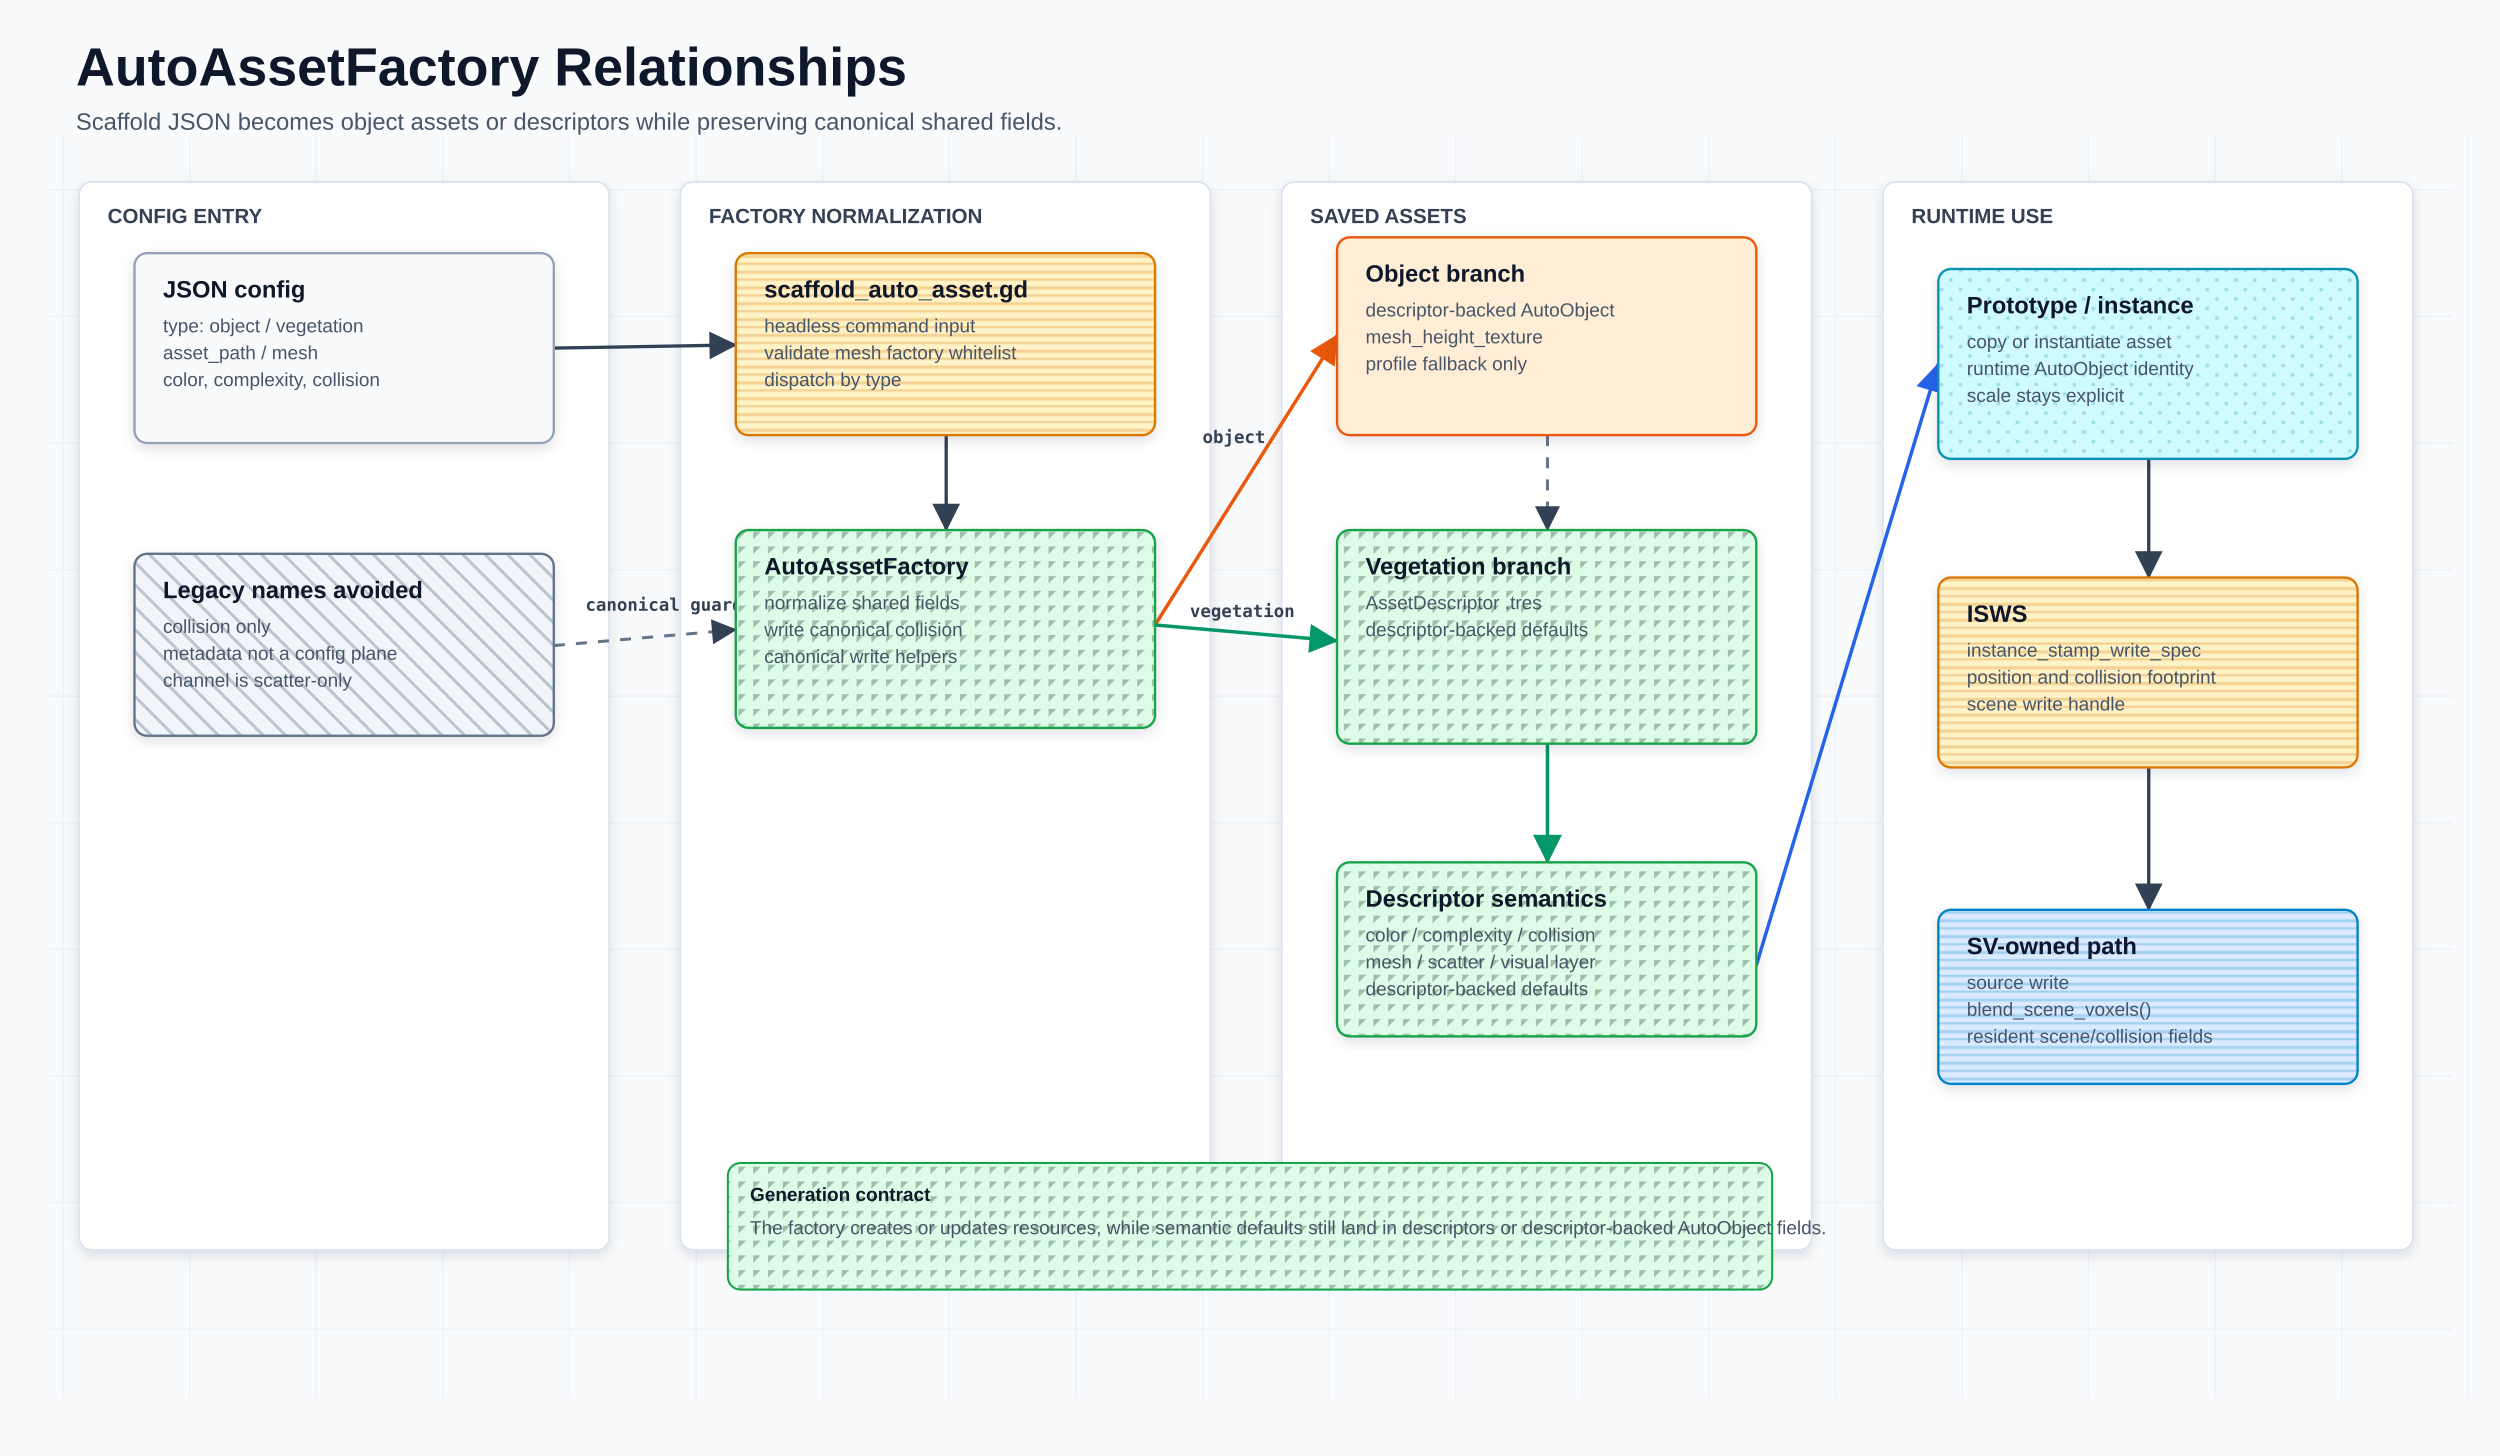
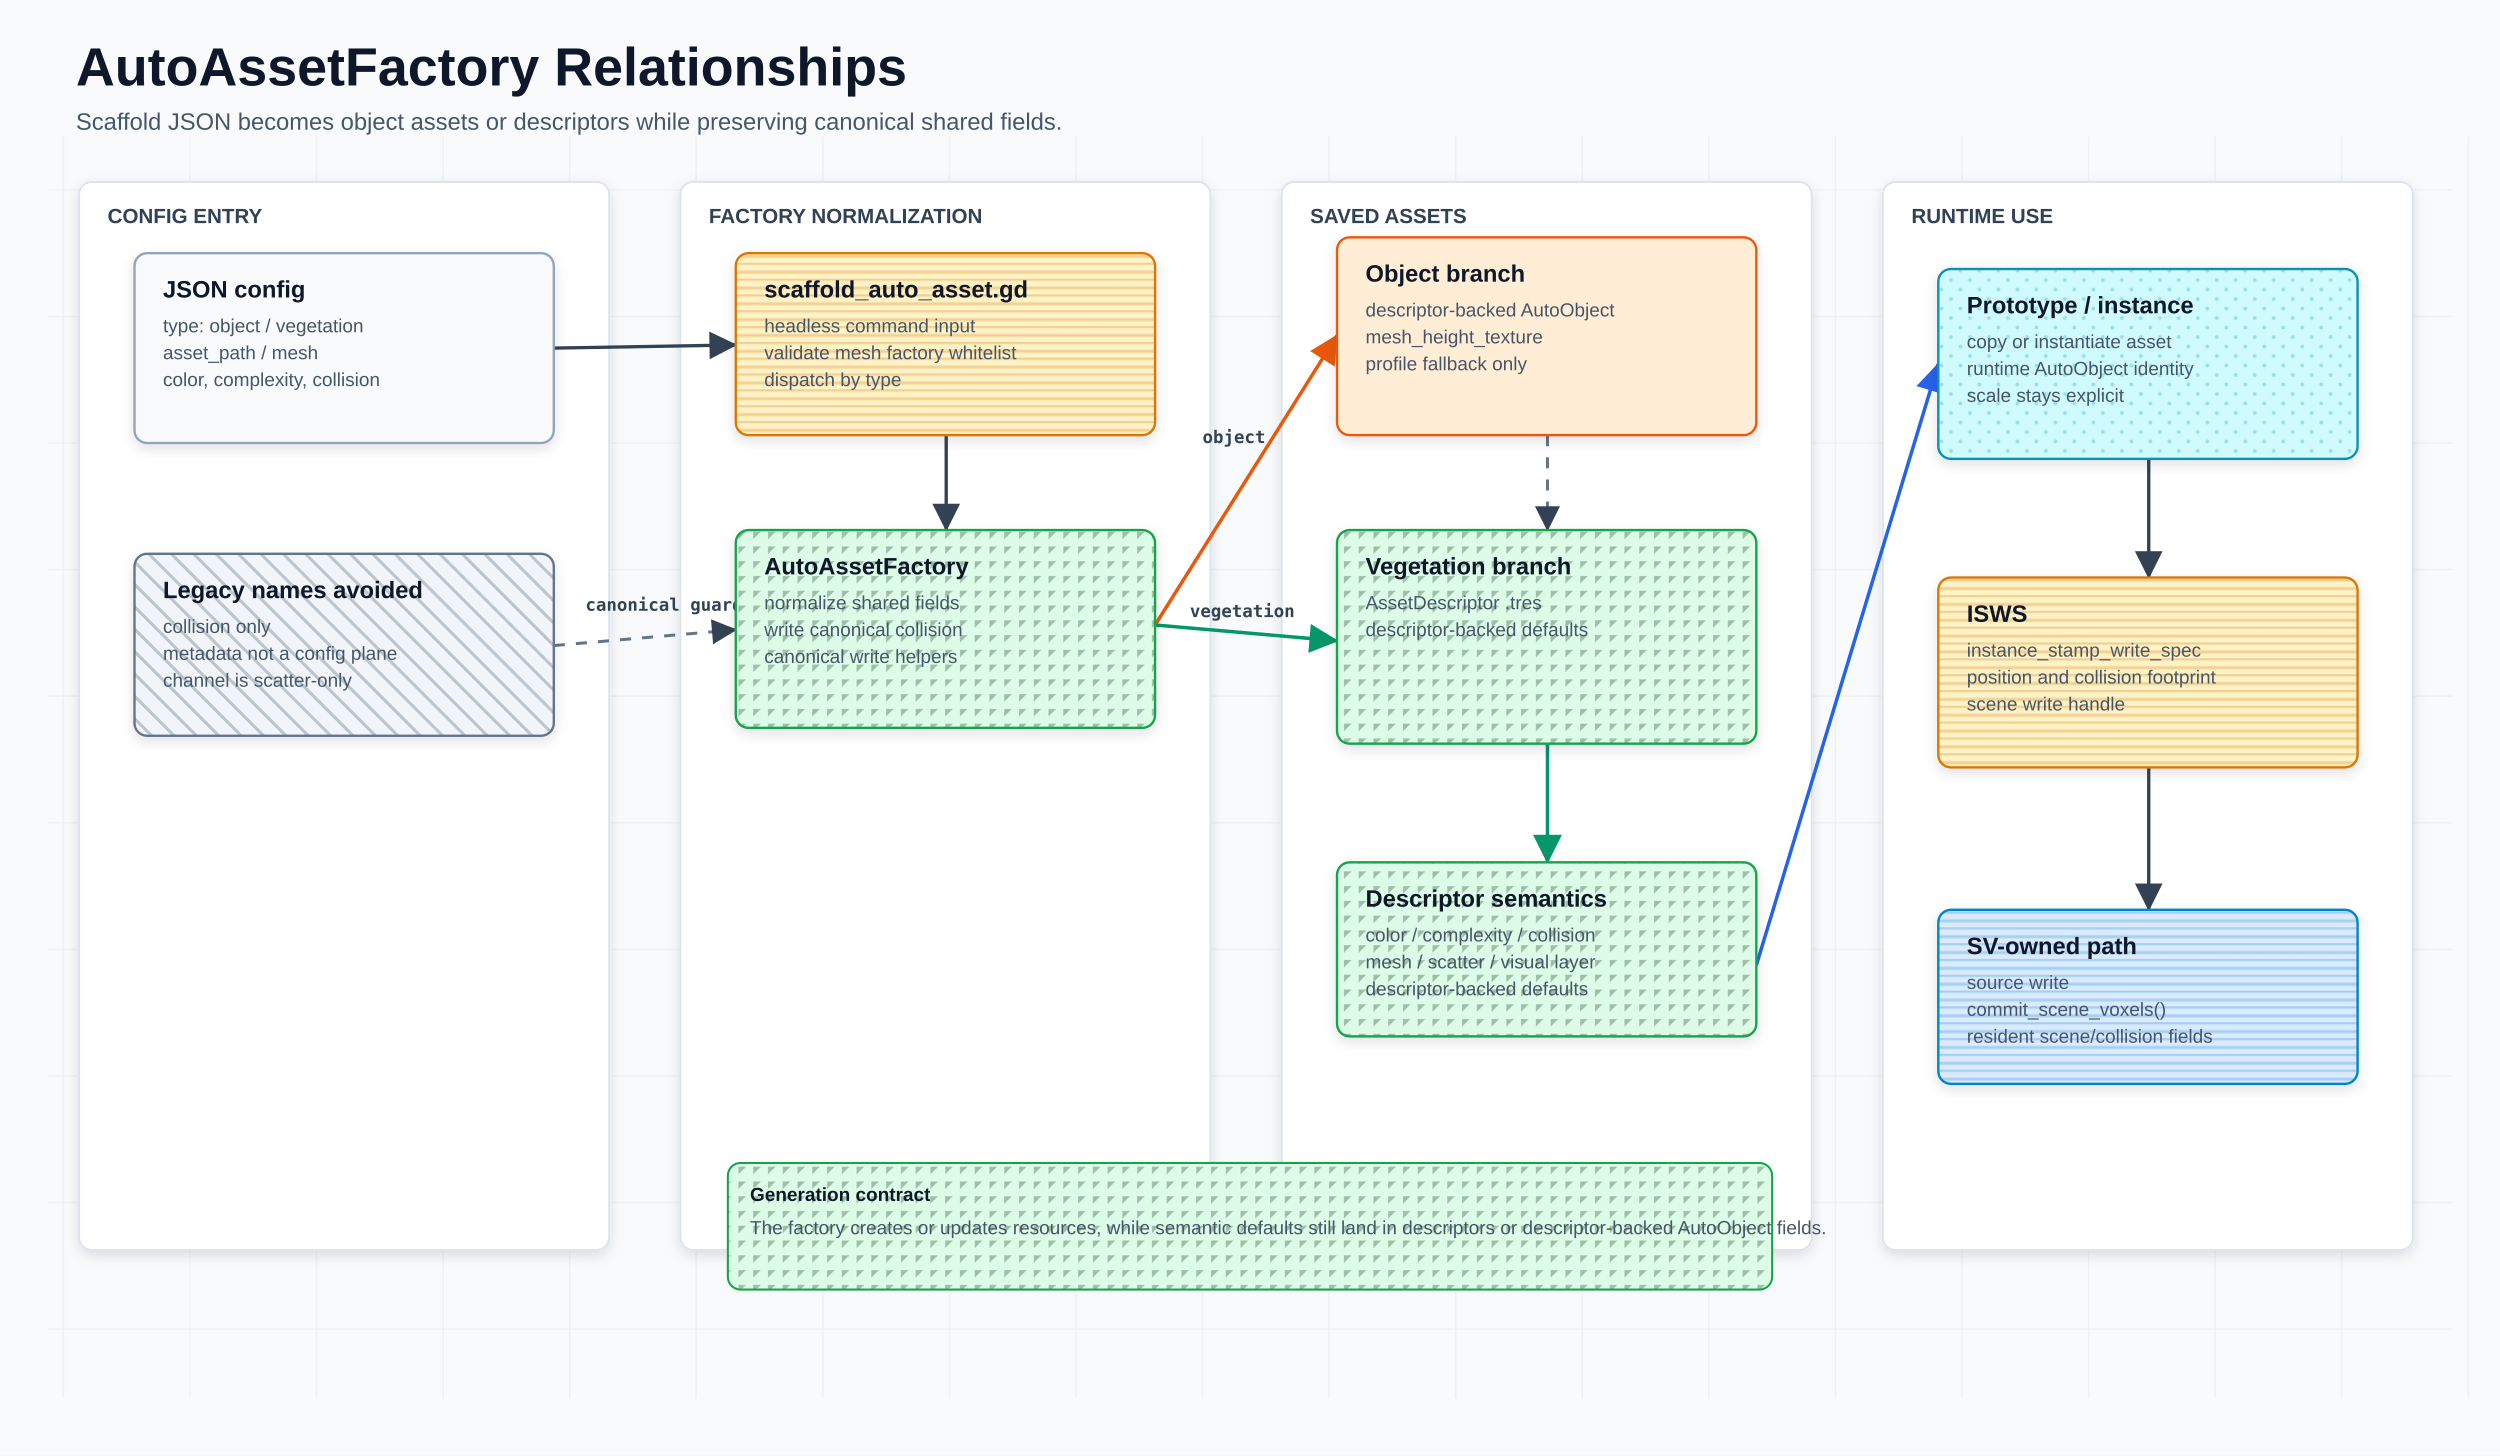
<svg xmlns="http://www.w3.org/2000/svg" width="1580" height="920" viewBox="0 0 1580 920" role="img" aria-labelledby="title desc">
  <defs>
    <marker id="arrow" viewBox="0 0 12 12" refX="10.5" refY="6" markerWidth="10" markerHeight="10" orient="auto">
      <path d="M1,1 L11,6 L1,11 Z" fill="#334155" />
    </marker>
    <marker id="arrow-blue" viewBox="0 0 12 12" refX="10.5" refY="6" markerWidth="10" markerHeight="10" orient="auto">
      <path d="M1,1 L11,6 L1,11 Z" fill="#2563eb" />
    </marker>
    <marker id="arrow-green" viewBox="0 0 12 12" refX="10.5" refY="6" markerWidth="10" markerHeight="10" orient="auto">
      <path d="M1,1 L11,6 L1,11 Z" fill="#059669" />
    </marker>
    <marker id="arrow-orange" viewBox="0 0 12 12" refX="10.5" refY="6" markerWidth="10" markerHeight="10" orient="auto">
      <path d="M1,1 L11,6 L1,11 Z" fill="#ea580c" />
    </marker>
    <filter id="shadow" x="-8%" y="-8%" width="116%" height="116%">
      <feDropShadow dx="0" dy="3" stdDeviation="4" flood-color="#0f172a" flood-opacity="0.12" />
    </filter>
    <pattern id="autoobject-dot-bg" patternUnits="userSpaceOnUse" width="12" height="12">
      <rect width="12" height="12" fill="#cffafe" />
      <circle cx="3" cy="3" r="1.25" fill="#0891b2" opacity="0.256" />
      <circle cx="9" cy="9" r="1.25" fill="#0891b2" opacity="0.256" />
    </pattern>
    <pattern id="descriptor-grid" patternUnits="userSpaceOnUse" width="9.333" height="9.333">
      <rect width="9.333" height="9.333" fill="#dcfce7" />
      <path d="M4.667 0H0V4.667" stroke="#16a34a" stroke-width="0.333" opacity="0.258" />
      <path d="M0 4.667L4.667 0" stroke="#16a34a" stroke-width="0.333" opacity="0.258" />
    </pattern>
    <pattern id="sv-stripe-blue" patternUnits="userSpaceOnUse" width="10" height="10">
      <rect width="10" height="10" fill="#dbeafe" />
      <rect y="1" width="10" height="2" fill="#0284c7" opacity="0.235" />
      <rect y="6" width="10" height="1.5" fill="#0284c7" opacity="0.235" />
    </pattern>
    <pattern id="sv-stripe-amber" patternUnits="userSpaceOnUse" width="10" height="10">
      <rect width="10" height="10" fill="#fef3c7" />
      <rect y="1" width="10" height="2" fill="#d97706" opacity="0.264" />
      <rect y="6" width="10" height="1.5" fill="#d97706" opacity="0.264" />
    </pattern>
    <pattern id="note-hatch" patternUnits="userSpaceOnUse" width="10" height="10" patternTransform="rotate(45)">
      <rect width="10" height="10" fill="#f1f5f9" />
      <rect x="0" y="0" width="10" height="2" fill="#64748b" opacity="0.362" />
    </pattern>
  </defs>
  <style>
    :root { color-scheme: light; }
    .bg { fill: #f8fafc; }
    .grid { stroke: #e2e8f0; stroke-width: 1; opacity: 0.7; }
    .title { fill: #0f172a; font: 700 34px "Segoe UI", "Microsoft YaHei", Arial, sans-serif; letter-spacing: 0; }
    .subtitle { fill: #475569; font: 500 15px "Segoe UI", "Microsoft YaHei", Arial, sans-serif; letter-spacing: 0; }
    .lane-title { fill: #334155; font: 700 13px "Segoe UI", "Microsoft YaHei", Arial, sans-serif; letter-spacing: 0; }
    .node-title { fill: #0f172a; font: 700 15px "Segoe UI", "Microsoft YaHei", Arial, sans-serif; letter-spacing: 0; }
    .small { fill: #475569; font: 500 12px "Segoe UI", "Microsoft YaHei", Arial, sans-serif; letter-spacing: 0; }
    .mono { fill: #334155; font: 600 11px Consolas, "Cascadia Mono", monospace; letter-spacing: 0; }
    .note-text { fill: #0f172a; font: 600 12px "Segoe UI", "Microsoft YaHei", Arial, sans-serif; letter-spacing: 0; }
    .lane { fill: #ffffff; stroke: #dbe3ef; stroke-width: 1.2; filter: url(#shadow); }
    .node { stroke-width: 1.5; filter: url(#shadow); }
    .edge { stroke: #334155; stroke-width: 2.1; fill: none; marker-end: url(#arrow); }
    .edge-blue { stroke: #2563eb; stroke-width: 2.2; fill: none; marker-end: url(#arrow-blue); }
    .edge-green { stroke: #059669; stroke-width: 2.2; fill: none; marker-end: url(#arrow-green); }
    .edge-orange { stroke: #ea580c; stroke-width: 2.2; fill: none; marker-end: url(#arrow-orange); }
    .edge-dash { stroke: #64748b; stroke-width: 1.9; fill: none; stroke-dasharray: 7 7; marker-end: url(#arrow); }
    .edge-warn { stroke: #dc2626; stroke-width: 2; fill: none; stroke-dasharray: 8 6; marker-end: url(#arrow); }
  </style>
  <rect class="bg" x="0" y="0" width="1580" height="920" />
  <g opacity="0.65">
    <line class="grid" x1="40" y1="86" x2="40" y2="884" />
    <line class="grid" x1="120" y1="86" x2="120" y2="884" />
    <line class="grid" x1="200" y1="86" x2="200" y2="884" />
    <line class="grid" x1="280" y1="86" x2="280" y2="884" />
    <line class="grid" x1="360" y1="86" x2="360" y2="884" />
    <line class="grid" x1="440" y1="86" x2="440" y2="884" />
    <line class="grid" x1="520" y1="86" x2="520" y2="884" />
    <line class="grid" x1="600" y1="86" x2="600" y2="884" />
    <line class="grid" x1="680" y1="86" x2="680" y2="884" />
    <line class="grid" x1="760" y1="86" x2="760" y2="884" />
    <line class="grid" x1="840" y1="86" x2="840" y2="884" />
    <line class="grid" x1="920" y1="86" x2="920" y2="884" />
    <line class="grid" x1="1000" y1="86" x2="1000" y2="884" />
    <line class="grid" x1="1080" y1="86" x2="1080" y2="884" />
    <line class="grid" x1="1160" y1="86" x2="1160" y2="884" />
    <line class="grid" x1="1240" y1="86" x2="1240" y2="884" />
    <line class="grid" x1="1320" y1="86" x2="1320" y2="884" />
    <line class="grid" x1="1400" y1="86" x2="1400" y2="884" />
    <line class="grid" x1="1480" y1="86" x2="1480" y2="884" />
    <line class="grid" x1="1560" y1="86" x2="1560" y2="884" />
    <line class="grid" x1="30" y1="120" x2="1550" y2="120" />
    <line class="grid" x1="30" y1="200" x2="1550" y2="200" />
    <line class="grid" x1="30" y1="280" x2="1550" y2="280" />
    <line class="grid" x1="30" y1="360" x2="1550" y2="360" />
    <line class="grid" x1="30" y1="440" x2="1550" y2="440" />
    <line class="grid" x1="30" y1="520" x2="1550" y2="520" />
    <line class="grid" x1="30" y1="600" x2="1550" y2="600" />
    <line class="grid" x1="30" y1="680" x2="1550" y2="680" />
    <line class="grid" x1="30" y1="760" x2="1550" y2="760" />
    <line class="grid" x1="30" y1="840" x2="1550" y2="840" />
  </g>
  <text class="title" x="48" y="54">AutoAssetFactory Relationships</text>
  <text class="subtitle" x="48" y="82">Scaffold JSON becomes object assets or descriptors while preserving canonical shared fields.</text>
  <g>
    <rect class="lane" x="50" y="115" width="335" height="675" rx="8" />
    <text class="lane-title" x="68" y="141">CONFIG ENTRY</text>
    <rect class="lane" x="430" y="115" width="335" height="675" rx="8" />
    <text class="lane-title" x="448" y="141">FACTORY NORMALIZATION</text>
    <rect class="lane" x="810" y="115" width="335" height="675" rx="8" />
    <text class="lane-title" x="828" y="141">SAVED ASSETS</text>
    <rect class="lane" x="1190" y="115" width="335" height="675" rx="8" />
    <text class="lane-title" x="1208" y="141">RUNTIME USE</text>
  </g>
  <g>
    <path class="edge" d="M 350 220 L 465 218" />
    <path class="edge" d="M 598 275 L 598 335" />
    <path class="edge-orange" d="M 730 395 L 845 212" />
    <text class="mono" x="760" y="280">object</text>
    <path class="edge-green" d="M 730 395 L 845 405" />
    <text class="mono" x="752" y="390">vegetation</text>
    <path class="edge-dash" d="M 978 275 L 978 335" />
    <path class="edge-green" d="M 978 470 L 978 545" />
    <path class="edge-blue" d="M 1110 610 L 1225 230" />
    <path class="edge" d="M 1358 290 L 1358 365" />
    <path class="edge" d="M 1358 485 L 1358 575" />
    <path class="edge-dash" d="M 350 408 L 465 398" />
    <text class="mono" x="370" y="386">canonical guard</text>
  </g>
  <g>
    <g id="json-config">
      <rect class="node" x="85" y="160" width="265" height="120" rx="8" fill="#f8fafc" stroke="#94a3b8" />
      <text class="node-title" x="103" y="188">JSON config</text>
      <text class="small">
        <tspan x="103" y="210">type: object / vegetation</tspan>
        <tspan x="103" y="227">asset_path / mesh</tspan>
        <tspan x="103" y="244">color, complexity, collision</tspan>
      </text>
    </g>
    <g id="removed-names-avoided">
      <rect class="node" x="85" y="350" width="265" height="115" rx="8" fill="url(#note-hatch)" stroke="#64748b" />
      <text class="node-title" x="103" y="378">Legacy names avoided</text>
      <text class="small">
        <tspan x="103" y="400">collision only</tspan>
        <tspan x="103" y="417">metadata not a config plane</tspan>
        <tspan x="103" y="434">channel is scatter-only</tspan>
      </text>
    </g>
    <g id="scaffold_auto_asset.gd">
      <rect class="node" x="465" y="160" width="265" height="115" rx="8" fill="url(#sv-stripe-amber)" stroke="#d97706" />
      <text class="node-title" x="483" y="188">scaffold_auto_asset.gd</text>
      <text class="small">
        <tspan x="483" y="210">headless command input</tspan>
        <tspan x="483" y="227">validate mesh factory whitelist</tspan>
        <tspan x="483" y="244">dispatch by type</tspan>
      </text>
    </g>
    <g id="autoassetfactory">
      <rect class="node" x="465" y="335" width="265" height="125" rx="8" fill="url(#descriptor-grid)" stroke="#16a34a" />
      <text class="node-title" x="483" y="363">AutoAssetFactory</text>
      <text class="small">
        <tspan x="483" y="385">normalize shared fields</tspan>
        <tspan x="483" y="402">write canonical collision</tspan>
        <tspan x="483" y="419">canonical write helpers</tspan>
      </text>
    </g>
    <g id="object-branch">
      <rect class="node" x="845" y="150" width="265" height="125" rx="8" fill="#ffedd5" stroke="#ea580c" />
      <text class="node-title" x="863" y="178">Object branch</text>
      <text class="small">
        <tspan x="863" y="200">descriptor-backed AutoObject</tspan>
        <tspan x="863" y="217">mesh_height_texture</tspan>
        <tspan x="863" y="234">profile fallback only</tspan>
      </text>
    </g>
    <g id="vegetation-branch">
      <rect class="node" x="845" y="335" width="265" height="135" rx="8" fill="url(#descriptor-grid)" stroke="#16a34a" />
      <text class="node-title" x="863" y="363">Vegetation branch</text>
      <text class="small">
        <tspan x="863" y="385">AssetDescriptor .tres</tspan>
        <tspan x="863" y="402">descriptor-backed defaults</tspan>
      </text>
    </g>
    <g id="descriptor-semantics">
      <rect class="node" x="845" y="545" width="265" height="110" rx="8" fill="url(#descriptor-grid)" stroke="#16a34a" />
      <text class="node-title" x="863" y="573">Descriptor semantics</text>
      <text class="small">
        <tspan x="863" y="595">color / complexity / collision</tspan>
        <tspan x="863" y="612">mesh / scatter / visual layer</tspan>
        <tspan x="863" y="629">descriptor-backed defaults</tspan>
      </text>
    </g>
    <g id="prototype-/-instance">
      <rect class="node" x="1225" y="170" width="265" height="120" rx="8" fill="url(#autoobject-dot-bg)" stroke="#0891b2" />
      <text class="node-title" x="1243" y="198">Prototype / instance</text>
      <text class="small">
        <tspan x="1243" y="220">copy or instantiate asset</tspan>
        <tspan x="1243" y="237">runtime AutoObject identity</tspan>
        <tspan x="1243" y="254">scale stays explicit</tspan>
      </text>
    </g>
    <g id="instance_stamp_write_spec">
      <rect class="node" x="1225" y="365" width="265" height="120" rx="8" fill="url(#sv-stripe-amber)" stroke="#d97706" />
      <text class="node-title" x="1243" y="393">ISWS</text>
      <text class="small">
        <tspan x="1243" y="415">instance_stamp_write_spec</tspan>
        <tspan x="1243" y="432">position and collision footprint</tspan>
        <tspan x="1243" y="449">scene write handle</tspan>
      </text>
    </g>
    <g id="sv-owned-path">
      <rect class="node" x="1225" y="575" width="265" height="110" rx="8" fill="url(#sv-stripe-blue)" stroke="#0284c7" />
      <text class="node-title" x="1243" y="603">SV-owned path</text>
      <text class="small">
        <tspan x="1243" y="625">source write</tspan>
-         <tspan x="1243" y="642">blend_scene_voxels()</tspan>
+         <tspan x="1243" y="642">commit_scene_voxels()</tspan>
        <tspan x="1243" y="659">resident scene/collision fields</tspan>
      </text>
    </g>
  </g>
  <g>
    <g>
      <rect x="460" y="735" width="660" height="80" rx="8" fill="url(#descriptor-grid)" stroke="#16a34a" stroke-width="1.3" />
      <text class="note-text" x="474" y="759">Generation contract</text>
      <text class="small">
        <tspan x="474" y="780">The factory creates or updates resources, while semantic defaults still land in descriptors or descriptor-backed AutoObject fields.</tspan>
      </text>
    </g>
  </g>
</svg>
